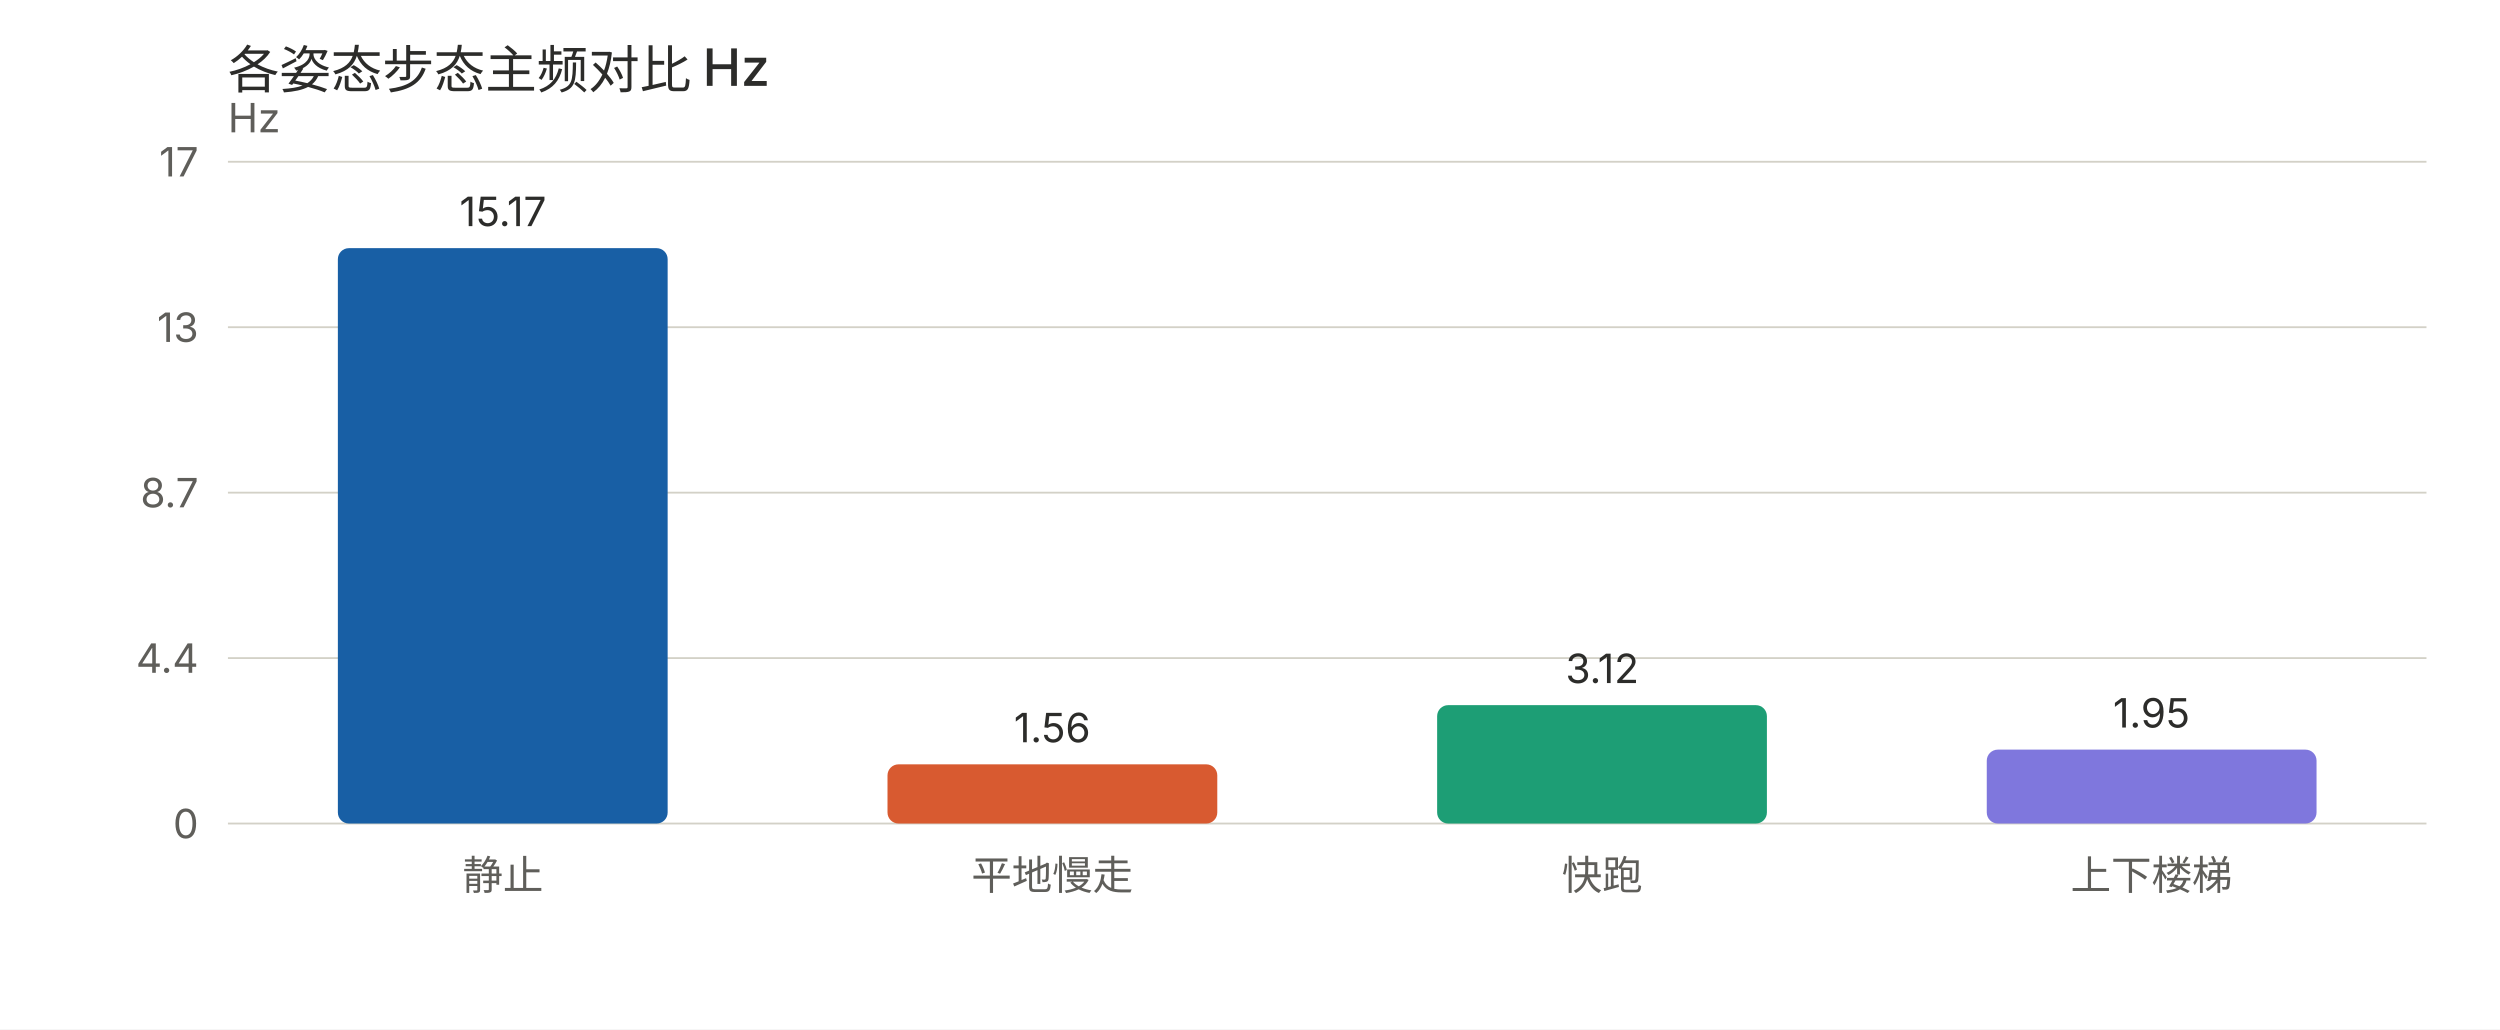
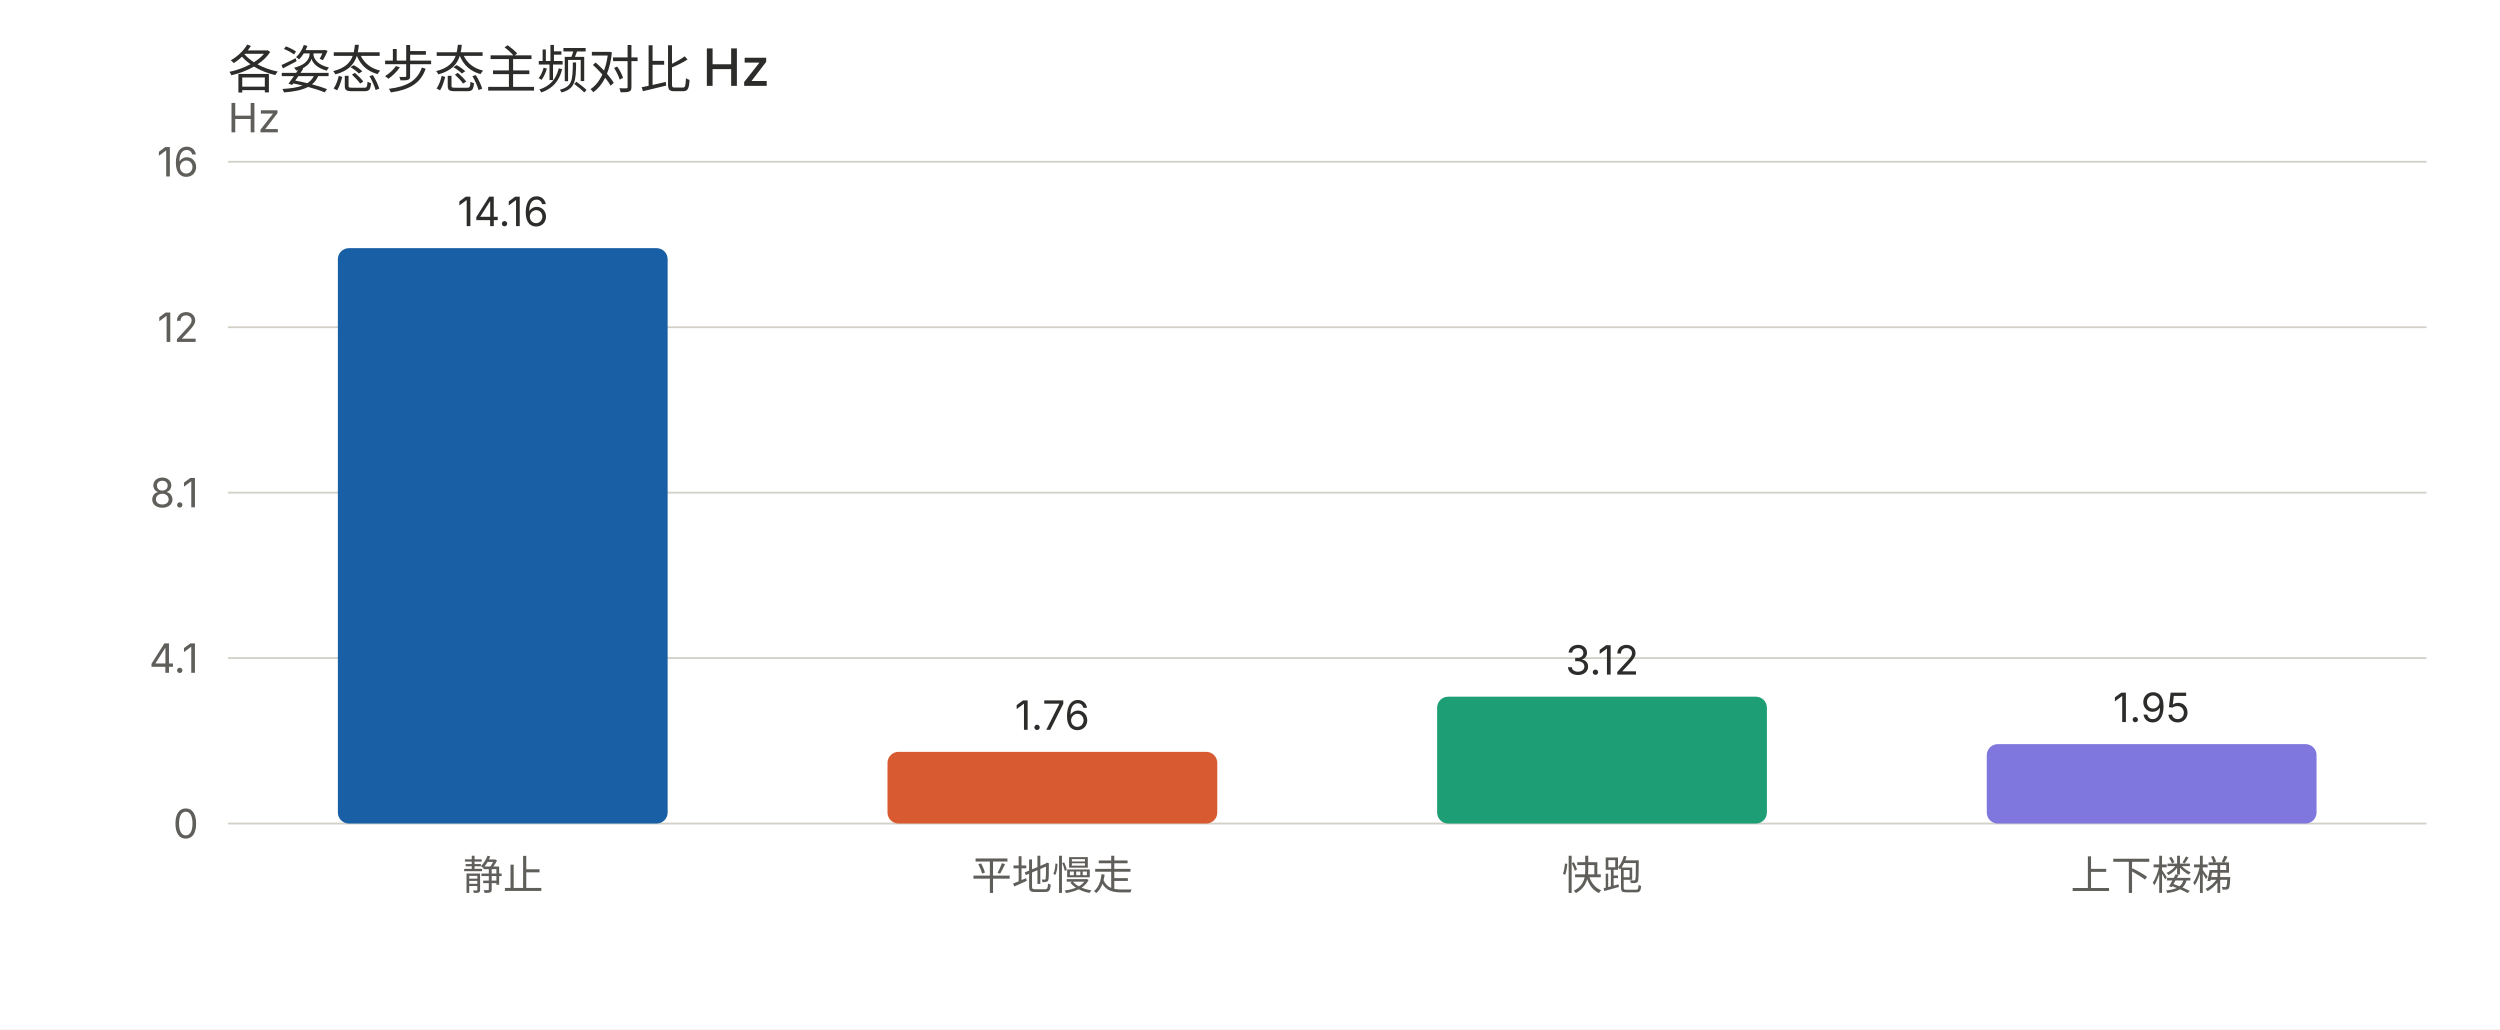
<svg xmlns="http://www.w3.org/2000/svg" viewBox="0 0 680 280" width="100%" role="img">
  <rect width="680" height="280" fill="#FFFFFF" />
  <g font-family="system-ui, -apple-system, Segoe UI, Microsoft YaHei, sans-serif">
    <text x="62" y="24" font-size="14" font-weight="500" fill="#2C2C2A">各姿态步态主频对比 Hz</text>
    <line x1="62" y1="224.0" x2="660" y2="224.0" stroke="#D3D1C7" stroke-width="0.5" />
    <text x="54" y="228.0" font-size="11" fill="#5F5E5A" text-anchor="end">0</text>
    <line x1="62" y1="179.0" x2="660" y2="179.0" stroke="#D3D1C7" stroke-width="0.5" />
-     <text x="54" y="183.0" font-size="11" fill="#5F5E5A" text-anchor="end">4.4</text>
+     <text x="54" y="183.0" font-size="11" fill="#5F5E5A" text-anchor="end">4.1</text>
    <line x1="62" y1="134.0" x2="660" y2="134.0" stroke="#D3D1C7" stroke-width="0.5" />
-     <text x="54" y="138.0" font-size="11" fill="#5F5E5A" text-anchor="end">8.7</text>
+     <text x="54" y="138.0" font-size="11" fill="#5F5E5A" text-anchor="end">8.1</text>
    <line x1="62" y1="89.0" x2="660" y2="89.0" stroke="#D3D1C7" stroke-width="0.5" />
-     <text x="54" y="93.0" font-size="11" fill="#5F5E5A" text-anchor="end">13</text>
+     <text x="54" y="93.0" font-size="11" fill="#5F5E5A" text-anchor="end">12</text>
    <line x1="62" y1="44.0" x2="660" y2="44.0" stroke="#D3D1C7" stroke-width="0.5" />
-     <text x="54" y="48.0" font-size="11" fill="#5F5E5A" text-anchor="end">17</text>
+     <text x="54" y="48.0" font-size="11" fill="#5F5E5A" text-anchor="end">16</text>
    <rect x="91.9" y="67.5" width="89.7" height="156.5" rx="3" fill="#185FA5" />
-     <text x="136.8" y="61.5" font-size="11" fill="#2C2C2A" text-anchor="middle">15.17</text>
+     <text x="136.8" y="61.5" font-size="11" fill="#2C2C2A" text-anchor="middle">14.16</text>
    <text x="136.8" y="242.0" font-size="11" fill="#5F5E5A" text-anchor="middle">静止</text>
-     <rect x="241.4" y="207.9" width="89.7" height="16.1" rx="3" fill="#D85A30" />
-     <text x="286.2" y="201.9" font-size="11" fill="#2C2C2A" text-anchor="middle">1.56</text>
+     <rect x="241.4" y="204.5" width="89.7" height="19.5" rx="3" fill="#D85A30" />
+     <text x="286.2" y="198.5" font-size="11" fill="#2C2C2A" text-anchor="middle">1.76</text>
    <text x="286.2" y="242.0" font-size="11" fill="#5F5E5A" text-anchor="middle">平地慢走</text>
-     <rect x="390.9" y="191.8" width="89.7" height="32.2" rx="3" fill="#1D9E75" />
-     <text x="435.8" y="185.8" font-size="11" fill="#2C2C2A" text-anchor="middle">3.12</text>
+     <rect x="390.9" y="189.5" width="89.7" height="34.5" rx="3" fill="#1D9E75" />
+     <text x="435.8" y="183.5" font-size="11" fill="#2C2C2A" text-anchor="middle">3.12</text>
    <text x="435.8" y="242.0" font-size="11" fill="#5F5E5A" text-anchor="middle">快跑</text>
-     <rect x="540.4" y="203.9" width="89.7" height="20.1" rx="3" fill="#7F77DD" />
-     <text x="585.2" y="197.9" font-size="11" fill="#2C2C2A" text-anchor="middle">1.95</text>
+     <rect x="540.4" y="202.4" width="89.7" height="21.6" rx="3" fill="#7F77DD" />
+     <text x="585.2" y="196.4" font-size="11" fill="#2C2C2A" text-anchor="middle">1.95</text>
    <text x="585.2" y="242.0" font-size="11" fill="#5F5E5A" text-anchor="middle">上下楼梯</text>
    <text x="62" y="36" font-size="11" fill="#5F5E5A">Hz</text>
  </g>
</svg>
